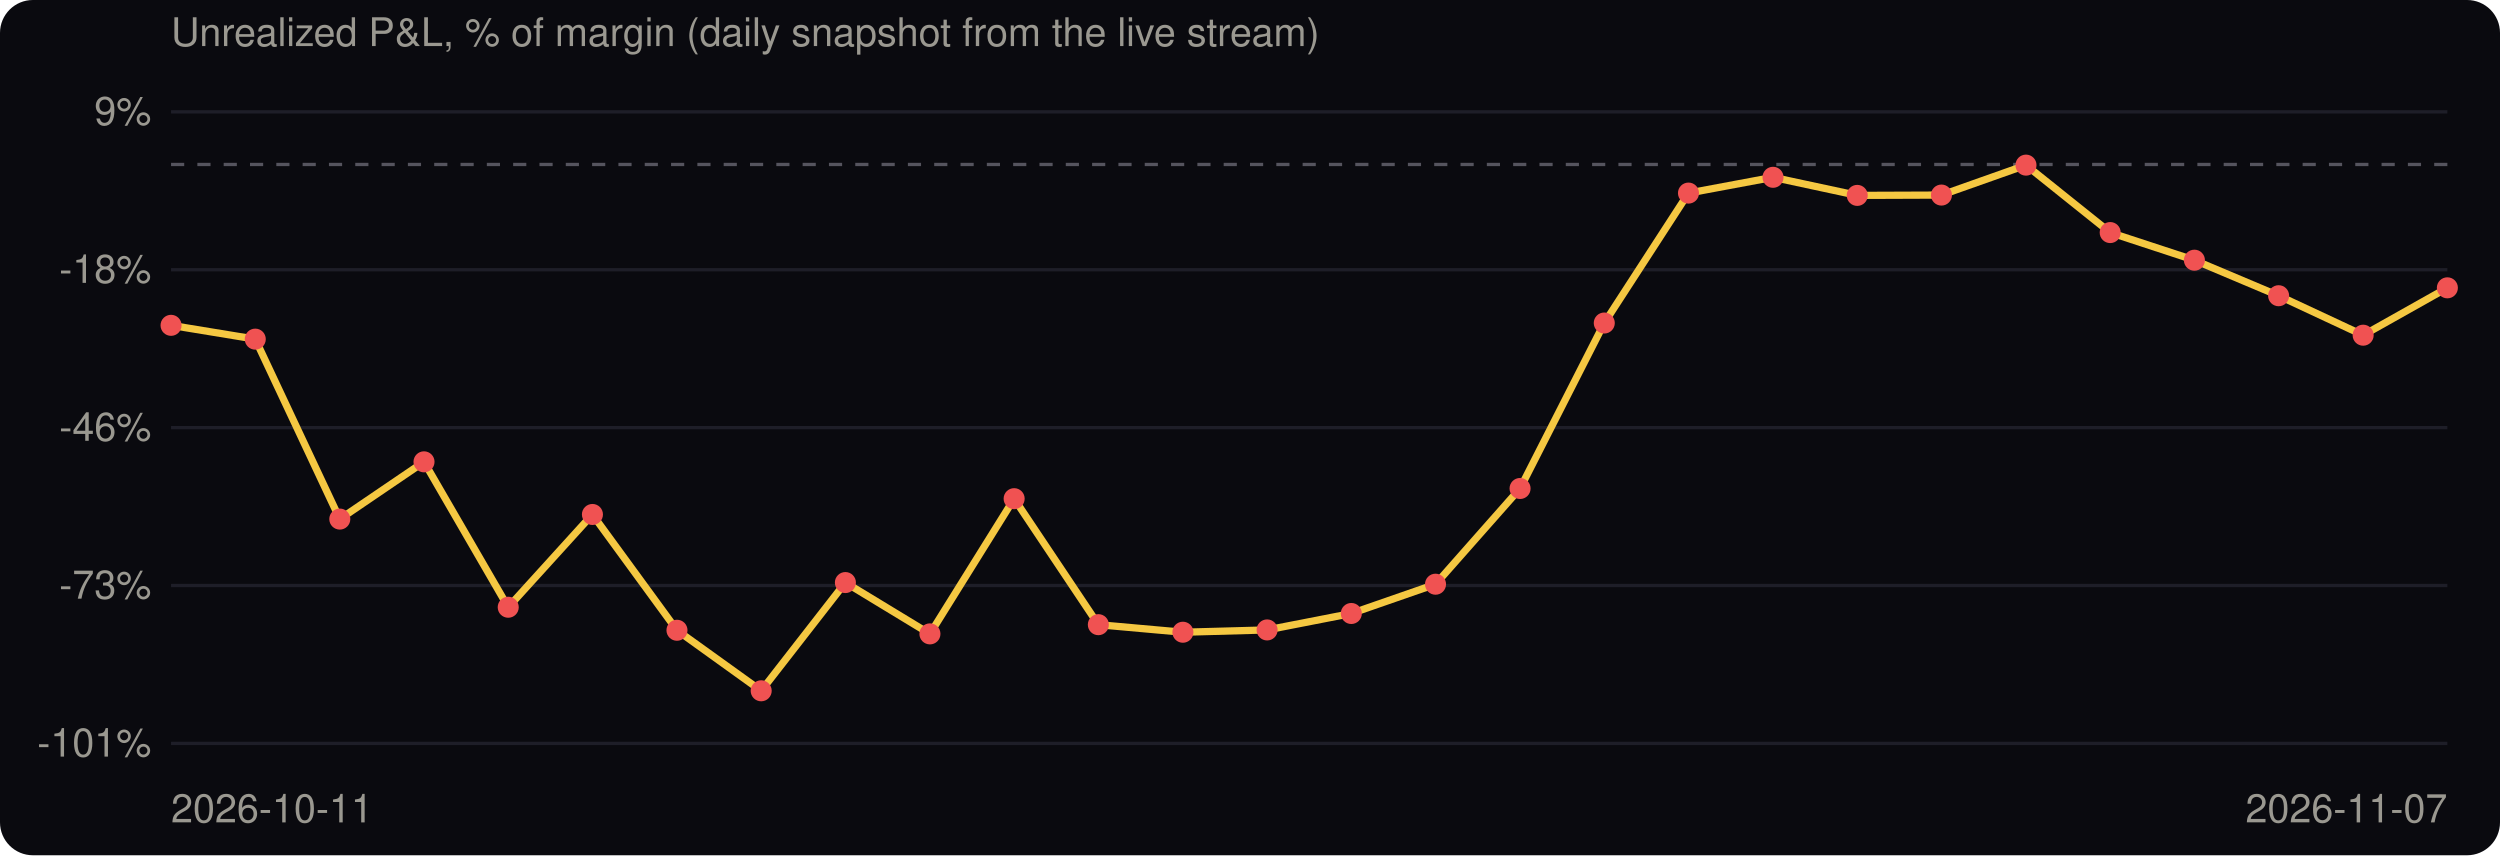
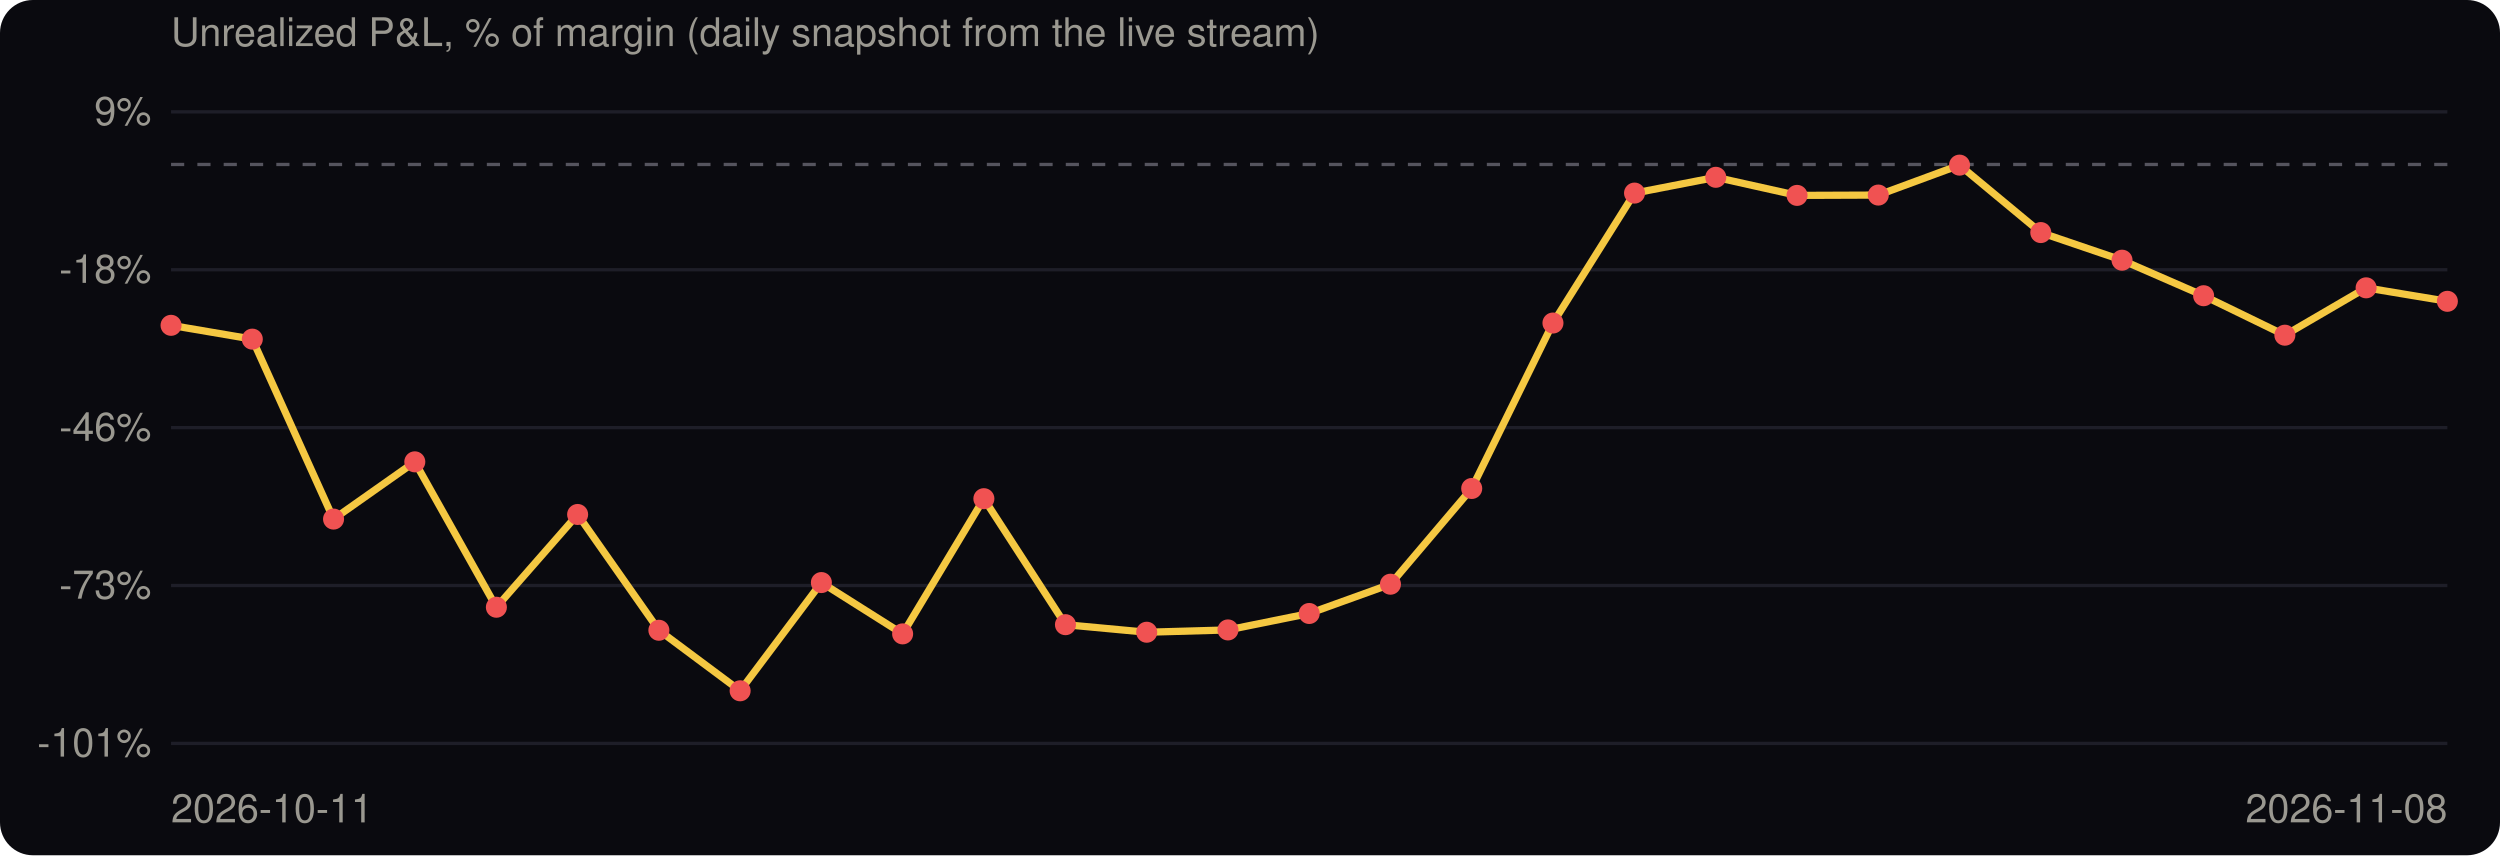
<svg xmlns="http://www.w3.org/2000/svg" viewBox="0 0 760 260" width="760" height="260" font-family="Helvetica, Arial, sans-serif" font-size="12">
  <rect width="760" height="260" rx="10" fill="#0A0A0F" />
  <text x="52" y="14" fill="#9A9890">Unrealized P&amp;L, % of margin (daily snapshot from the live stream)</text>
  <line x1="52" x2="744" y1="226.0" y2="226.0" stroke="#1E1E28" />
  <text x="46" y="230.0" fill="#9A9890" text-anchor="end">-101%</text>
  <line x1="52" x2="744" y1="178.0" y2="178.0" stroke="#1E1E28" />
  <text x="46" y="182.0" fill="#9A9890" text-anchor="end">-73%</text>
  <line x1="52" x2="744" y1="130.0" y2="130.0" stroke="#1E1E28" />
  <text x="46" y="134.0" fill="#9A9890" text-anchor="end">-46%</text>
  <line x1="52" x2="744" y1="82.0" y2="82.0" stroke="#1E1E28" />
  <text x="46" y="86.0" fill="#9A9890" text-anchor="end">-18%</text>
  <line x1="52" x2="744" y1="34.0" y2="34.0" stroke="#1E1E28" />
  <text x="46" y="38.0" fill="#9A9890" text-anchor="end">9%</text>
  <line x1="52" x2="744" y1="50.0" y2="50.0" stroke="#55545E" stroke-dasharray="4 4" />
-   <path d="M52.0,98.9 L77.6,103.1 L103.3,157.8 L128.9,140.4 L154.5,184.6 L180.1,156.4 L205.8,191.6 L231.4,210.0 L257.0,177.1 L282.7,192.7 L308.3,151.6 L333.9,189.9 L359.6,192.2 L385.2,191.5 L410.8,186.5 L436.4,177.6 L462.1,148.5 L487.7,98.2 L513.3,58.7 L539.0,53.9 L564.6,59.4 L590.2,59.3 L615.9,50.2 L641.5,70.7 L667.1,79.1 L692.7,89.9 L718.4,101.9 L744.0,87.5" fill="none" stroke="#F5C842" stroke-width="2.2" />
+   <path d="M52.0,98.9 L76.7,103.1 L101.4,157.8 L126.1,140.4 L150.9,184.6 L175.6,156.4 L200.3,191.6 L225.0,210.0 L249.7,177.1 L274.4,192.7 L299.1,151.6 L323.9,189.9 L348.6,192.2 L373.3,191.5 L398.0,186.5 L422.7,177.6 L447.4,148.5 L472.1,98.2 L496.9,58.7 L521.6,53.9 L546.3,59.4 L571.0,59.3 L595.7,50.2 L620.4,70.7 L645.1,79.1 L669.9,89.9 L694.6,101.9 L719.3,87.5 L744.0,91.6" fill="none" stroke="#F5C842" stroke-width="2.2" />
  <circle cx="52.0" cy="98.9" r="3.2" fill="#f05252" />
-   <circle cx="77.6" cy="103.1" r="3.2" fill="#f05252" />
-   <circle cx="103.3" cy="157.8" r="3.2" fill="#f05252" />
-   <circle cx="128.9" cy="140.4" r="3.2" fill="#f05252" />
-   <circle cx="154.5" cy="184.6" r="3.2" fill="#f05252" />
-   <circle cx="180.1" cy="156.4" r="3.2" fill="#f05252" />
-   <circle cx="205.8" cy="191.6" r="3.2" fill="#f05252" />
-   <circle cx="231.4" cy="210.0" r="3.2" fill="#f05252" />
-   <circle cx="257.0" cy="177.1" r="3.2" fill="#f05252" />
-   <circle cx="282.7" cy="192.7" r="3.2" fill="#f05252" />
-   <circle cx="308.3" cy="151.6" r="3.2" fill="#f05252" />
-   <circle cx="333.9" cy="189.9" r="3.2" fill="#f05252" />
-   <circle cx="359.6" cy="192.2" r="3.2" fill="#f05252" />
-   <circle cx="385.2" cy="191.5" r="3.2" fill="#f05252" />
-   <circle cx="410.8" cy="186.5" r="3.2" fill="#f05252" />
-   <circle cx="436.4" cy="177.6" r="3.2" fill="#f05252" />
-   <circle cx="462.1" cy="148.5" r="3.2" fill="#f05252" />
-   <circle cx="487.7" cy="98.2" r="3.2" fill="#f05252" />
-   <circle cx="513.3" cy="58.7" r="3.2" fill="#f05252" />
-   <circle cx="539.0" cy="53.9" r="3.2" fill="#f05252" />
-   <circle cx="564.6" cy="59.4" r="3.2" fill="#f05252" />
-   <circle cx="590.2" cy="59.3" r="3.2" fill="#f05252" />
-   <circle cx="615.9" cy="50.2" r="3.2" fill="#f05252" />
-   <circle cx="641.5" cy="70.7" r="3.2" fill="#f05252" />
-   <circle cx="667.1" cy="79.1" r="3.2" fill="#f05252" />
-   <circle cx="692.7" cy="89.9" r="3.2" fill="#f05252" />
-   <circle cx="718.4" cy="101.9" r="3.2" fill="#f05252" />
-   <circle cx="744.0" cy="87.5" r="3.2" fill="#f05252" />
+   <circle cx="76.7" cy="103.1" r="3.2" fill="#f05252" />
+   <circle cx="101.4" cy="157.8" r="3.2" fill="#f05252" />
+   <circle cx="126.1" cy="140.4" r="3.2" fill="#f05252" />
+   <circle cx="150.9" cy="184.6" r="3.2" fill="#f05252" />
+   <circle cx="175.6" cy="156.4" r="3.2" fill="#f05252" />
+   <circle cx="200.3" cy="191.6" r="3.2" fill="#f05252" />
+   <circle cx="225.0" cy="210.0" r="3.2" fill="#f05252" />
+   <circle cx="249.7" cy="177.1" r="3.2" fill="#f05252" />
+   <circle cx="274.4" cy="192.7" r="3.2" fill="#f05252" />
+   <circle cx="299.1" cy="151.6" r="3.2" fill="#f05252" />
+   <circle cx="323.9" cy="189.9" r="3.2" fill="#f05252" />
+   <circle cx="348.6" cy="192.2" r="3.2" fill="#f05252" />
+   <circle cx="373.3" cy="191.5" r="3.2" fill="#f05252" />
+   <circle cx="398.0" cy="186.5" r="3.2" fill="#f05252" />
+   <circle cx="422.7" cy="177.6" r="3.2" fill="#f05252" />
+   <circle cx="447.4" cy="148.5" r="3.2" fill="#f05252" />
+   <circle cx="472.1" cy="98.2" r="3.2" fill="#f05252" />
+   <circle cx="496.9" cy="58.7" r="3.2" fill="#f05252" />
+   <circle cx="521.6" cy="53.9" r="3.2" fill="#f05252" />
+   <circle cx="546.3" cy="59.4" r="3.2" fill="#f05252" />
+   <circle cx="571.0" cy="59.3" r="3.2" fill="#f05252" />
+   <circle cx="595.7" cy="50.2" r="3.2" fill="#f05252" />
+   <circle cx="620.4" cy="70.7" r="3.2" fill="#f05252" />
+   <circle cx="645.1" cy="79.1" r="3.2" fill="#f05252" />
+   <circle cx="669.9" cy="89.9" r="3.2" fill="#f05252" />
+   <circle cx="694.6" cy="101.9" r="3.2" fill="#f05252" />
+   <circle cx="719.3" cy="87.5" r="3.2" fill="#f05252" />
+   <circle cx="744.0" cy="91.6" r="3.2" fill="#f05252" />
  <text x="52" y="250" fill="#9A9890">2026-10-11</text>
-   <text x="744" y="250" fill="#9A9890" text-anchor="end">2026-11-07</text>
+   <text x="744" y="250" fill="#9A9890" text-anchor="end">2026-11-08</text>
</svg>
